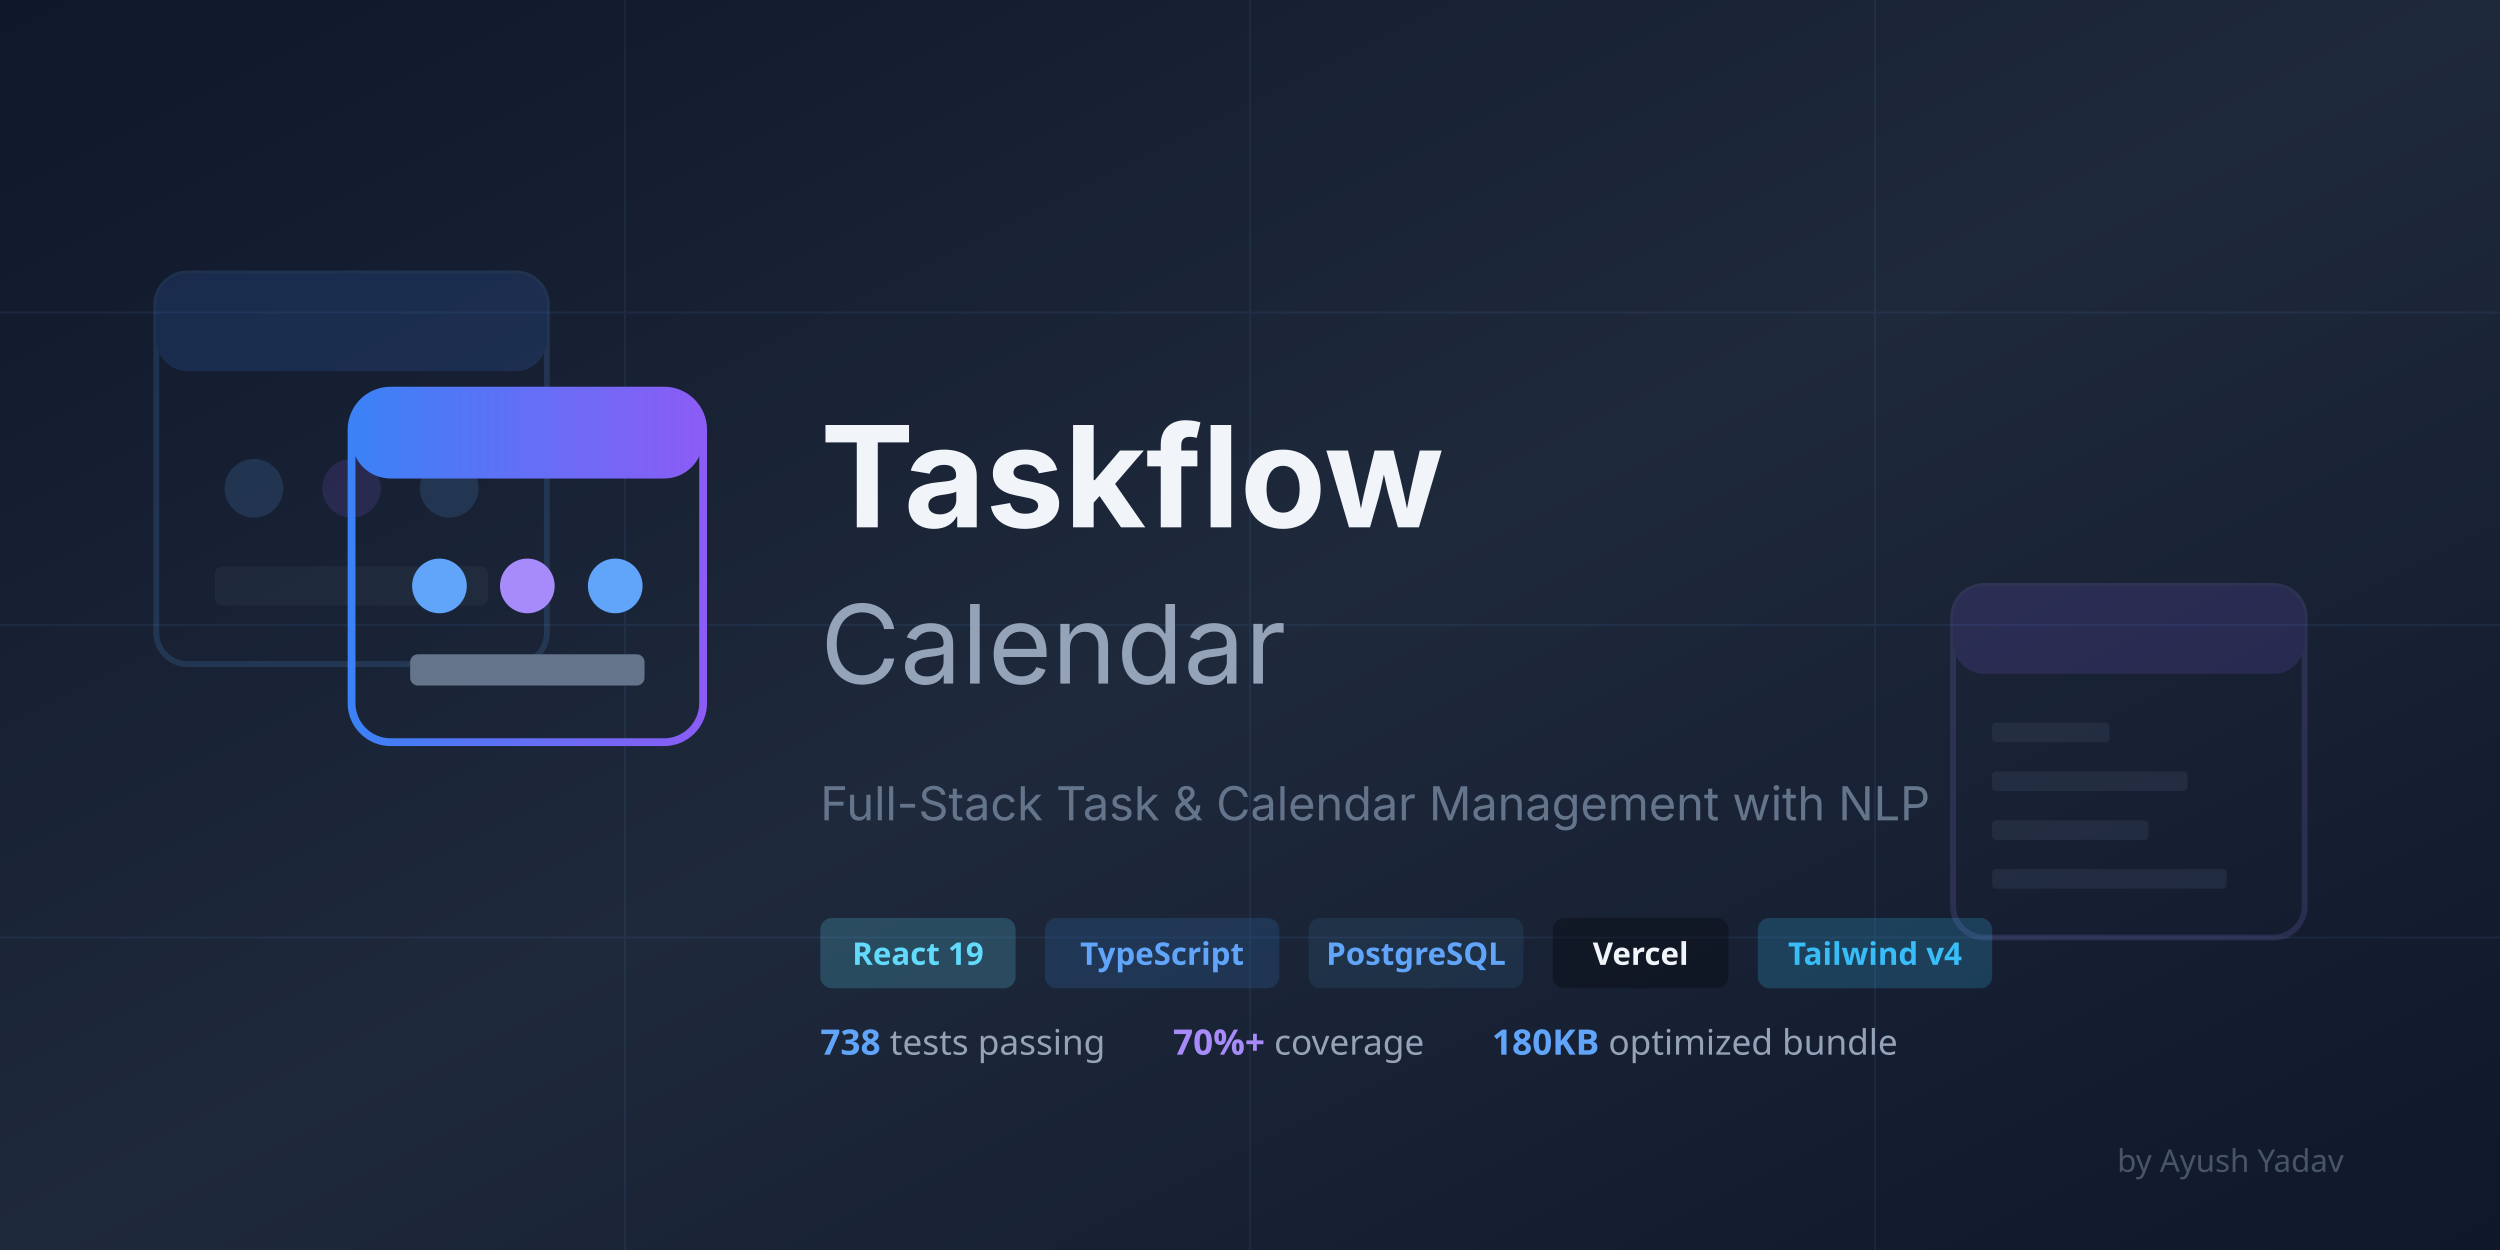
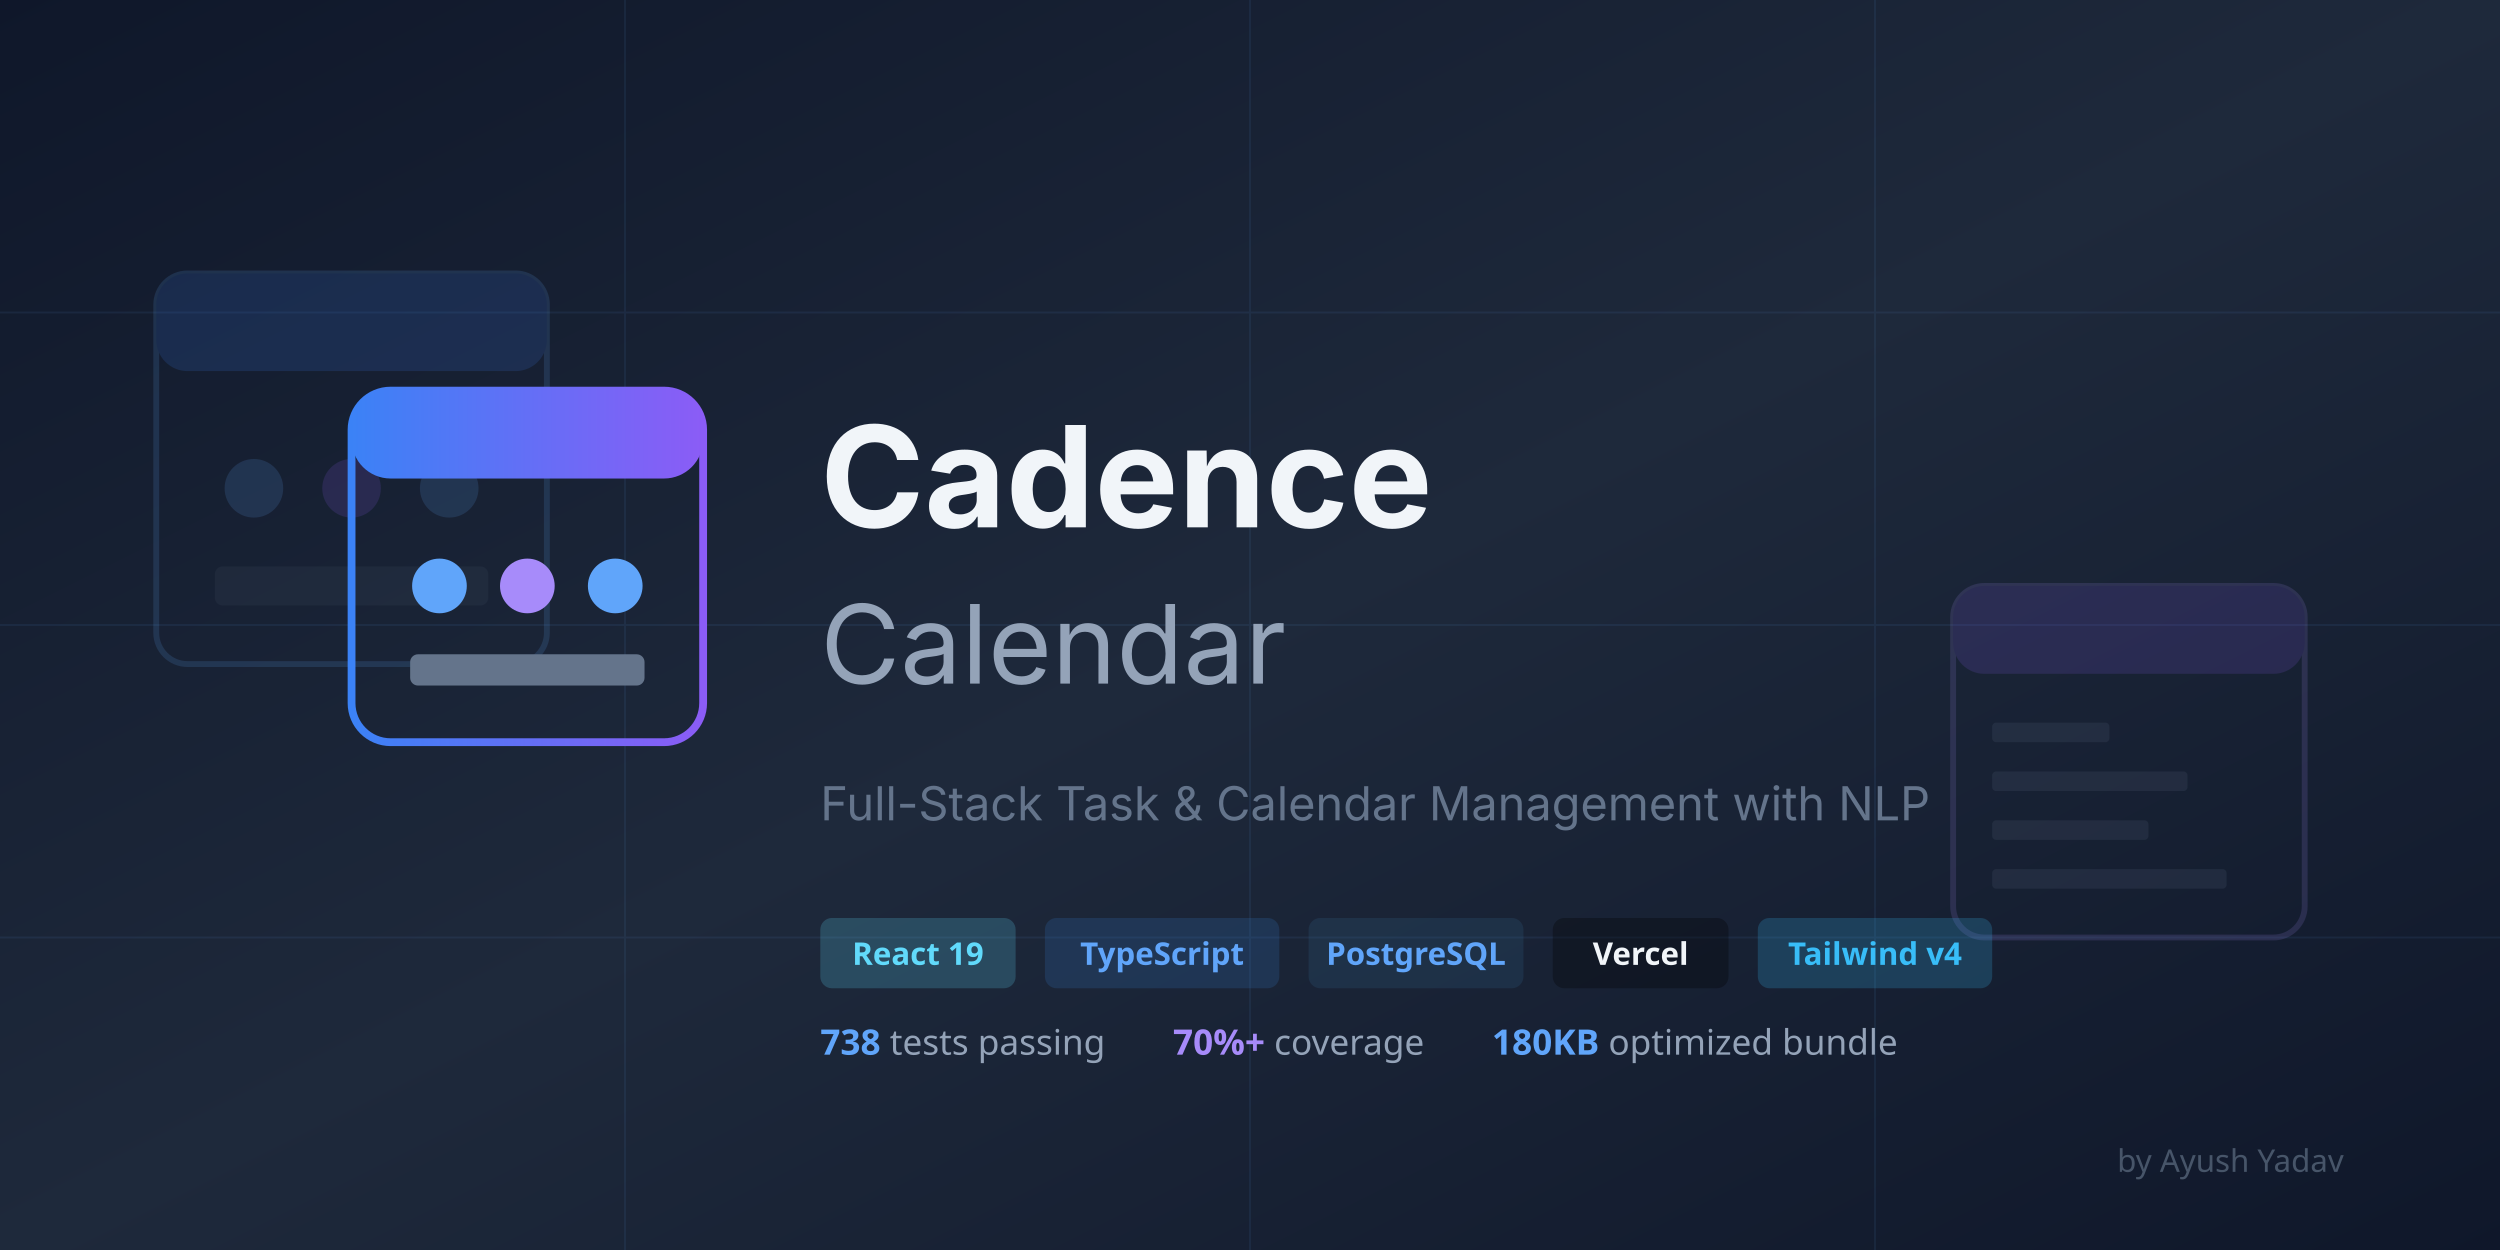
<svg xmlns="http://www.w3.org/2000/svg" width="1280" height="640" viewBox="0 0 1280 640">
  <defs>
    <linearGradient id="bgGrad" x1="0%" y1="0%" x2="100%" y2="100%">
      <stop offset="0%" style="stop-color:#0f172a;stop-opacity:1" />
      <stop offset="50%" style="stop-color:#1e293b;stop-opacity:1" />
      <stop offset="100%" style="stop-color:#0f172a;stop-opacity:1" />
    </linearGradient>
    <linearGradient id="accentGrad" x1="0%" y1="0%" x2="100%" y2="0%">
      <stop offset="0%" style="stop-color:#3b82f6;stop-opacity:1" />
      <stop offset="100%" style="stop-color:#8b5cf6;stop-opacity:1" />
    </linearGradient>
    <linearGradient id="textGrad" x1="0%" y1="0%" x2="100%" y2="0%">
      <stop offset="0%" style="stop-color:#60a5fa;stop-opacity:1" />
      <stop offset="100%" style="stop-color:#a78bfa;stop-opacity:1" />
    </linearGradient>
  </defs>
  <rect width="1280" height="640" fill="url(#bgGrad)" />
  <g opacity="0.08" stroke="#60a5fa" stroke-width="1">
    <line x1="0" y1="160" x2="1280" y2="160" />
    <line x1="0" y1="320" x2="1280" y2="320" />
    <line x1="0" y1="480" x2="1280" y2="480" />
    <line x1="320" y1="0" x2="320" y2="640" />
    <line x1="640" y1="0" x2="640" y2="640" />
    <line x1="960" y1="0" x2="960" y2="640" />
  </g>
  <g transform="translate(80, 140)" opacity="0.15">
    <rect width="200" height="200" rx="16" fill="none" stroke="#60a5fa" stroke-width="3" />
    <rect y="0" width="200" height="50" rx="16" fill="#3b82f6" />
    <circle cx="50" cy="110" r="15" fill="#60a5fa" />
    <circle cx="100" cy="110" r="15" fill="#8b5cf6" />
    <circle cx="150" cy="110" r="15" fill="#60a5fa" />
    <rect x="30" y="150" width="140" height="20" rx="4" fill="#475569" />
  </g>
  <g transform="translate(1000, 300)" opacity="0.15">
    <rect width="180" height="180" rx="16" fill="none" stroke="#a78bfa" stroke-width="3" />
    <rect y="0" width="180" height="45" rx="16" fill="#8b5cf6" />
    <rect x="20" y="70" width="60" height="10" rx="2" fill="#64748b" />
    <rect x="20" y="95" width="100" height="10" rx="2" fill="#64748b" />
    <rect x="20" y="120" width="80" height="10" rx="2" fill="#64748b" />
    <rect x="20" y="145" width="120" height="10" rx="2" fill="#64748b" />
  </g>
  <g transform="translate(180, 200)">
    <rect width="180" height="180" rx="20" fill="none" stroke="url(#accentGrad)" stroke-width="4" />
    <rect y="0" width="180" height="45" rx="20" fill="url(#accentGrad)" />
    <circle cx="45" cy="100" r="14" fill="#60a5fa" />
    <circle cx="90" cy="100" r="14" fill="#a78bfa" />
    <circle cx="135" cy="100" r="14" fill="#60a5fa" />
    <rect x="30" y="135" width="120" height="16" rx="4" fill="#64748b" />
  </g>
  <text x="420" y="270" font-family="system-ui, -apple-system, BlinkMacSystemFont, sans-serif" font-size="72" font-weight="700" fill="#f1f5f9">
-     Taskflow
+     Cadence
  </text>
  <text x="420" y="350" font-family="system-ui, -apple-system, BlinkMacSystemFont, sans-serif" font-size="56" font-weight="400" fill="#94a3b8">
    Calendar
  </text>
  <text x="420" y="420" font-family="system-ui, -apple-system, BlinkMacSystemFont, sans-serif" font-size="24" fill="#64748b">
    Full-Stack Task &amp; Calendar Management with NLP
  </text>
  <g transform="translate(420, 470)">
    <rect x="0" y="0" width="100" height="36" rx="6" fill="#61dafb" opacity="0.2" />
    <text x="50" y="24" font-family="system-ui" font-size="16" font-weight="600" text-anchor="middle" fill="#61dafb">React 19</text>
    <rect x="115" y="0" width="120" height="36" rx="6" fill="#3178c6" opacity="0.2" />
    <text x="175" y="24" font-family="system-ui" font-size="16" font-weight="600" text-anchor="middle" fill="#60a5fa">TypeScript</text>
    <rect x="250" y="0" width="110" height="36" rx="6" fill="#336791" opacity="0.2" />
    <text x="305" y="24" font-family="system-ui" font-size="16" font-weight="600" text-anchor="middle" fill="#60a5fa">PostgreSQL</text>
    <rect x="375" y="0" width="90" height="36" rx="6" fill="#000000" opacity="0.3" />
    <text x="420" y="24" font-family="system-ui" font-size="16" font-weight="600" text-anchor="middle" fill="#f1f5f9">Vercel</text>
    <rect x="480" y="0" width="120" height="36" rx="6" fill="#38bdf8" opacity="0.2" />
    <text x="540" y="24" font-family="system-ui" font-size="16" font-weight="600" text-anchor="middle" fill="#38bdf8">Tailwind v4</text>
  </g>
  <g transform="translate(420, 540)">
    <text font-family="system-ui" font-size="18" fill="#94a3b8">
      <tspan fill="#60a5fa" font-weight="600">738</tspan> tests passing
      <tspan dx="30" fill="#a78bfa" font-weight="600">70%+</tspan> coverage
      <tspan dx="30" fill="#60a5fa" font-weight="600">180KB</tspan> optimized bundle
    </text>
  </g>
  <text x="1200" y="600" font-family="system-ui" font-size="16" fill="#475569" text-anchor="end">
    by Ayush Yadav
  </text>
</svg>
